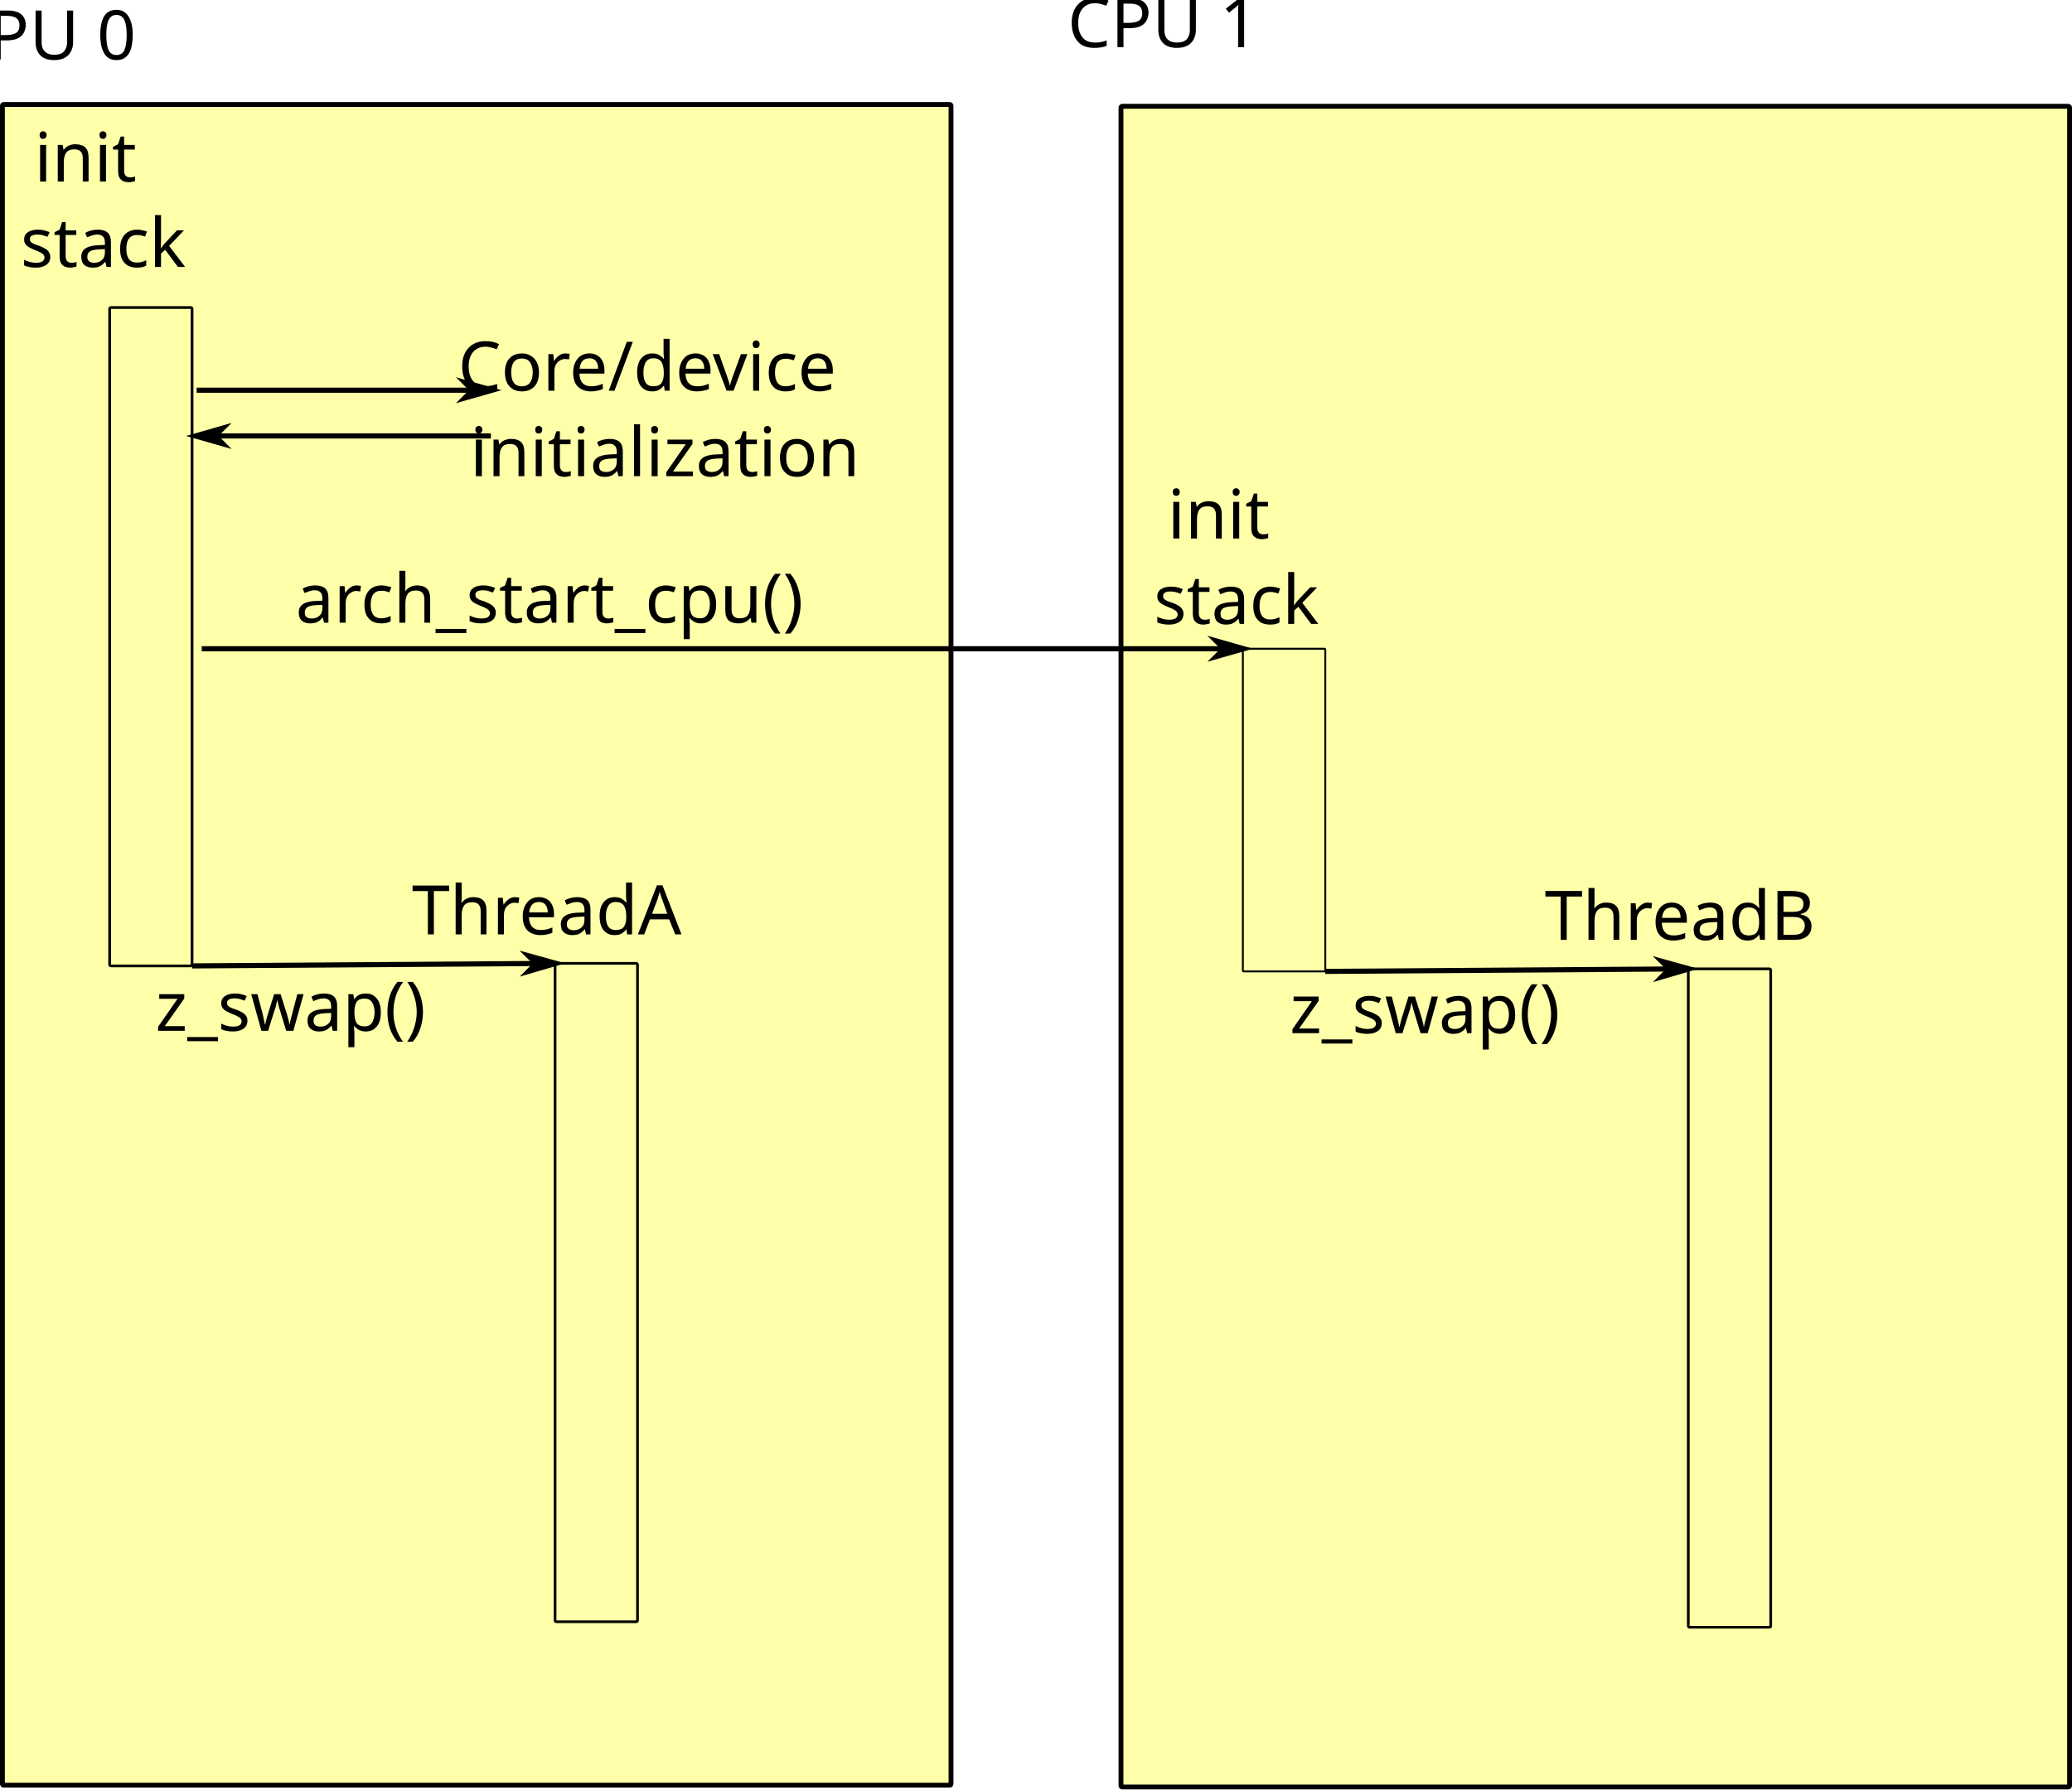
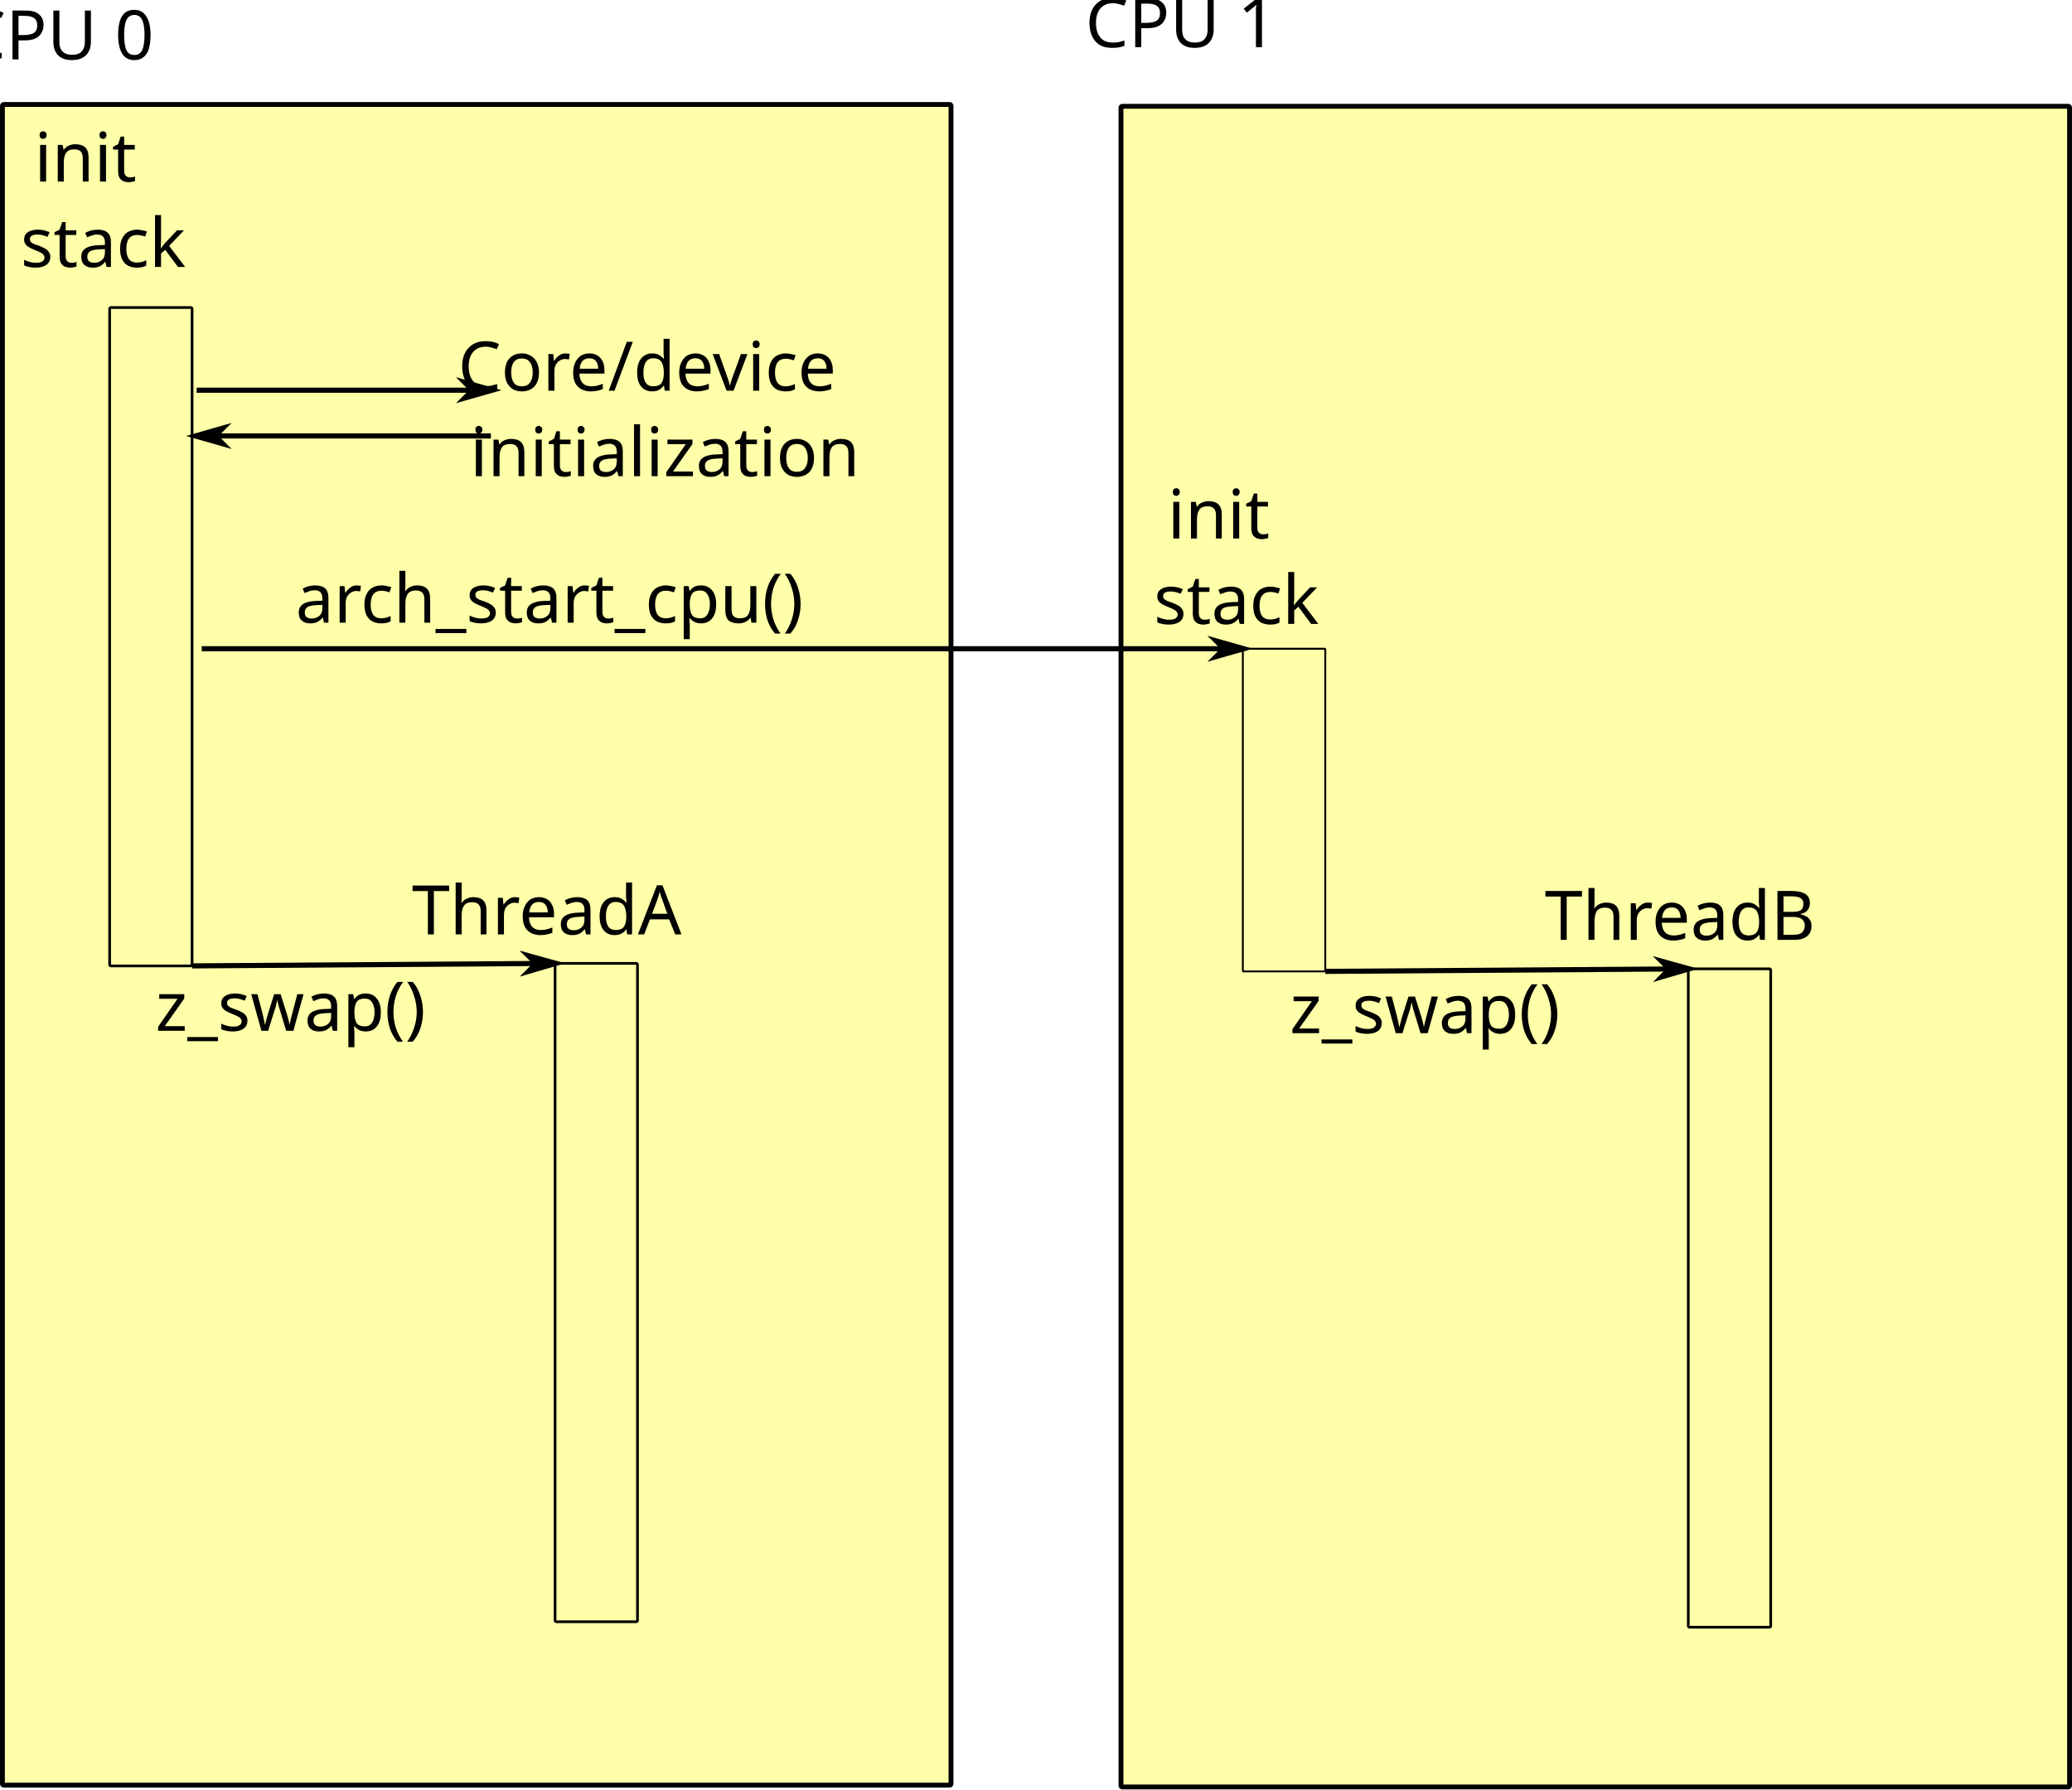
- <svg xmlns="http://www.w3.org/2000/svg" width="139.749mm" height="120.705mm" viewBox="0 0 139.749 120.705" version="1.1" id="svg8">
+ <svg xmlns="http://www.w3.org/2000/svg" id="svg8" width="528.187" height="456.206" version="1.1" viewBox="0 0 139.749 120.705">
  <defs id="defs2">
-     <marker style="overflow:visible" id="marker4090" refX="0" refY="0" orient="auto">
-       <path transform="matrix(-0.4,0,0,-0.4,-4,0)" style="fill:#000000;fill-opacity:1;fill-rule:evenodd;stroke:#000000;stroke-width:1pt;stroke-opacity:1" d="M 0,0 5,-5 -12.5,0 5,5 Z" id="path4088" />
+     <marker style="overflow:visible" id="marker4090" orient="auto" refX="0" refY="0">
+       <path transform="matrix(-0.4,0,0,-0.4,-4,0)" style="fill:#000;fill-opacity:1;fill-rule:evenodd;stroke:#000;stroke-width:1pt;stroke-opacity:1" id="path4088" d="M 0,0 5,-5 -12.5,0 5,5 Z" />
    </marker>
-     <marker style="overflow:visible" id="marker2632" refX="0" refY="0" orient="auto">
-       <path transform="matrix(0.4,0,0,0.4,4,0)" style="fill:#000000;fill-opacity:1;fill-rule:evenodd;stroke:#000000;stroke-width:1pt;stroke-opacity:1" d="M 0,0 5,-5 -12.5,0 5,5 Z" id="path2630" />
+     <marker style="overflow:visible" id="marker2632" orient="auto" refX="0" refY="0">
+       <path transform="matrix(0.4,0,0,0.4,4,0)" style="fill:#000;fill-opacity:1;fill-rule:evenodd;stroke:#000;stroke-width:1pt;stroke-opacity:1" id="path2630" d="M 0,0 5,-5 -12.5,0 5,5 Z" />
    </marker>
-     <marker orient="auto" refY="0" refX="0" id="marker2502" style="overflow:visible">
-       <path id="path2500" d="M 0,0 5,-5 -12.5,0 5,5 Z" style="fill:#000000;fill-opacity:1;fill-rule:evenodd;stroke:#000000;stroke-width:1pt;stroke-opacity:1" transform="matrix(-0.4,0,0,-0.4,-4,0)" />
+     <marker id="marker2502" orient="auto" refX="0" refY="0" style="overflow:visible">
+       <path id="path2500" d="M 0,0 5,-5 -12.5,0 5,5 Z" style="fill:#000;fill-opacity:1;fill-rule:evenodd;stroke:#000;stroke-width:1pt;stroke-opacity:1" transform="matrix(-0.4,0,0,-0.4,-4,0)" />
    </marker>
-     <marker style="overflow:visible" id="marker2426" refX="0" refY="0" orient="auto">
-       <path transform="matrix(-0.4,0,0,-0.4,-4,0)" style="fill:#000000;fill-opacity:1;fill-rule:evenodd;stroke:#000000;stroke-width:1pt;stroke-opacity:1" d="M 0,0 5,-5 -12.5,0 5,5 Z" id="path2424" />
+     <marker style="overflow:visible" id="marker2426" orient="auto" refX="0" refY="0">
+       <path transform="matrix(-0.4,0,0,-0.4,-4,0)" style="fill:#000;fill-opacity:1;fill-rule:evenodd;stroke:#000;stroke-width:1pt;stroke-opacity:1" id="path2424" d="M 0,0 5,-5 -12.5,0 5,5 Z" />
    </marker>
-     <marker orient="auto" refY="0" refX="0" id="Arrow1Mstart" style="overflow:visible">
-       <path id="path871" d="M 0,0 5,-5 -12.5,0 5,5 Z" style="fill:#000000;fill-opacity:1;fill-rule:evenodd;stroke:#000000;stroke-width:1pt;stroke-opacity:1" transform="matrix(0.4,0,0,0.4,4,0)" />
+     <marker id="Arrow1Mstart" orient="auto" refX="0" refY="0" style="overflow:visible">
+       <path id="path871" d="M 0,0 5,-5 -12.5,0 5,5 Z" style="fill:#000;fill-opacity:1;fill-rule:evenodd;stroke:#000;stroke-width:1pt;stroke-opacity:1" transform="matrix(0.4,0,0,0.4,4,0)" />
    </marker>
-     <marker orient="auto" refY="0" refX="0" id="Arrow1Mend" style="overflow:visible">
-       <path id="path874" d="M 0,0 5,-5 -12.5,0 5,5 Z" style="fill:#000000;fill-opacity:1;fill-rule:evenodd;stroke:#000000;stroke-width:1pt;stroke-opacity:1" transform="matrix(-0.4,0,0,-0.4,-4,0)" />
+     <marker id="Arrow1Mend" orient="auto" refX="0" refY="0" style="overflow:visible">
+       <path id="path874" d="M 0,0 5,-5 -12.5,0 5,5 Z" style="fill:#000;fill-opacity:1;fill-rule:evenodd;stroke:#000;stroke-width:1pt;stroke-opacity:1" transform="matrix(-0.4,0,0,-0.4,-4,0)" />
    </marker>
-     <marker orient="auto" refY="0" refX="0" id="Arrow1Lend" style="overflow:visible">
-       <path id="path868" d="M 0,0 5,-5 -12.5,0 5,5 Z" style="fill:#000000;fill-opacity:1;fill-rule:evenodd;stroke:#000000;stroke-width:1pt;stroke-opacity:1" transform="matrix(-0.8,0,0,-0.8,-10,0)" />
+     <marker id="Arrow1Lend" orient="auto" refX="0" refY="0" style="overflow:visible">
+       <path id="path868" d="M 0,0 5,-5 -12.5,0 5,5 Z" style="fill:#000;fill-opacity:1;fill-rule:evenodd;stroke:#000;stroke-width:1pt;stroke-opacity:1" transform="matrix(-0.8,0,0,-0.8,-10,0)" />
    </marker>
-     <marker orient="auto" refY="0" refX="0" id="Arrow1Mend-3" style="overflow:visible">
-       <path id="path874-5" d="M 0,0 5,-5 -12.5,0 5,5 Z" style="fill:#000000;fill-opacity:1;fill-rule:evenodd;stroke:#000000;stroke-width:1pt;stroke-opacity:1" transform="matrix(-0.4,0,0,-0.4,-4,0)" />
+     <marker id="Arrow1Mend-3" orient="auto" refX="0" refY="0" style="overflow:visible">
+       <path id="path874-5" d="M 0,0 5,-5 -12.5,0 5,5 Z" style="fill:#000;fill-opacity:1;fill-rule:evenodd;stroke:#000;stroke-width:1pt;stroke-opacity:1" transform="matrix(-0.4,0,0,-0.4,-4,0)" />
    </marker>
-     <marker orient="auto" refY="0" refX="0" id="Arrow1Mstart-1" style="overflow:visible">
-       <path id="path871-2" d="M 0,0 5,-5 -12.5,0 5,5 Z" style="fill:#000000;fill-opacity:1;fill-rule:evenodd;stroke:#000000;stroke-width:1pt;stroke-opacity:1" transform="matrix(0.4,0,0,0.4,4,0)" />
+     <marker id="Arrow1Mstart-1" orient="auto" refX="0" refY="0" style="overflow:visible">
+       <path id="path871-2" d="M 0,0 5,-5 -12.5,0 5,5 Z" style="fill:#000;fill-opacity:1;fill-rule:evenodd;stroke:#000;stroke-width:1pt;stroke-opacity:1" transform="matrix(0.4,0,0,0.4,4,0)" />
    </marker>
-     <marker orient="auto" refY="0" refX="0" id="Arrow1Mend-7" style="overflow:visible">
-       <path id="path874-0" d="M 0,0 5,-5 -12.5,0 5,5 Z" style="fill:#000000;fill-opacity:1;fill-rule:evenodd;stroke:#000000;stroke-width:1pt;stroke-opacity:1" transform="matrix(-0.4,0,0,-0.4,-4,0)" />
+     <marker id="Arrow1Mend-7" orient="auto" refX="0" refY="0" style="overflow:visible">
+       <path id="path874-0" d="M 0,0 5,-5 -12.5,0 5,5 Z" style="fill:#000;fill-opacity:1;fill-rule:evenodd;stroke:#000;stroke-width:1pt;stroke-opacity:1" transform="matrix(-0.4,0,0,-0.4,-4,0)" />
    </marker>
  </defs>
  <g id="layer1" transform="translate(-14.04161,-4.336678)">
-     <rect style="fill:#ffffaa;fill-opacity:1;stroke:#000000;stroke-width:0.327;stroke-miterlimit:4;stroke-dasharray:none;stroke-opacity:1" id="rect3686" width="63.979" height="113.369" x="14.205" y="11.385" ry="0.085" />
-     <rect id="rect10" width="5.559" height="44.411" x="21.437" y="25.08" style="fill:none;fill-opacity:1;stroke:#000000;stroke-width:0.182;stroke-opacity:1" ry="0.085" />
-     <flowRoot xml:space="preserve" id="flowRoot823" style="font-style:normal;font-weight:normal;font-size:13.333px;line-height:1.25;font-family:sans-serif;letter-spacing:0px;word-spacing:0px;fill:#000000;fill-opacity:1;stroke:none" transform="scale(0.2645833)">
+     <rect style="fill:#ffa;fill-opacity:1;stroke:#000;stroke-width:.327;stroke-miterlimit:4;stroke-dasharray:none;stroke-opacity:1" id="rect3686" width="63.979" height="113.369" x="14.205" y="11.385" ry=".085" />
+     <rect id="rect10" width="5.559" height="44.411" x="21.437" y="25.08" style="fill:none;fill-opacity:1;stroke:#000;stroke-width:.182;stroke-opacity:1" ry=".085" />
+     <flowRoot id="flowRoot823" transform="scale(0.2645833)" xml:space="preserve" style="font-style:normal;font-weight:400;font-size:13.333px;line-height:1.25;font-family:sans-serif;letter-spacing:0;word-spacing:0;fill:#000;fill-opacity:1;stroke:none">
      <flowRegion id="flowRegion825">
        <rect id="rect827" width="49.286" height="64.643" x="22.857" y="45.377" />
      </flowRegion>
      <flowPara id="flowPara829" />
    </flowRoot>
-     <text xml:space="preserve" style="font-style:normal;font-weight:normal;font-size:4.61px;line-height:1.25;font-family:sans-serif;text-align:center;letter-spacing:0px;word-spacing:0px;text-anchor:middle;fill:#000000;fill-opacity:1;stroke:none;stroke-width:0.346" x="23.994" y="16.581" id="text833">
-       <tspan id="tspan831" x="23.994" y="16.581" style="text-align:center;text-anchor:middle;stroke-width:0.346">init</tspan>
-       <tspan x="23.994" y="22.343" style="text-align:center;text-anchor:middle;stroke-width:0.346" id="tspan835">stack</tspan>
+     <text xml:space="preserve" style="font-style:normal;font-weight:400;font-size:4.61px;line-height:1.25;font-family:sans-serif;text-align:center;letter-spacing:0;word-spacing:0;text-anchor:middle;fill:#000;fill-opacity:1;stroke:none;stroke-width:.346" id="text833" x="23.994" y="16.581">
+       <tspan id="tspan831" x="23.994" y="16.581" style="text-align:center;text-anchor:middle;stroke-width:.346">init</tspan>
+       <tspan x="23.994" y="22.343" style="text-align:center;text-anchor:middle;stroke-width:.346" id="tspan835">stack</tspan>
    </text>
-     <rect id="rect10-3" width="5.559" height="44.411" x="51.48" y="69.32" style="fill:none;fill-opacity:1;stroke:#000000;stroke-width:0.182;stroke-opacity:1" ry="0.085" />
-     <text xml:space="preserve" style="font-style:normal;font-weight:normal;font-size:4.61px;line-height:1.25;font-family:sans-serif;text-align:center;letter-spacing:0px;word-spacing:0px;text-anchor:middle;fill:#000000;fill-opacity:1;stroke:none;stroke-width:0.346" x="53.914" y="67.365" id="text833-6">
-       <tspan x="53.914" y="67.365" style="text-align:center;text-anchor:middle;stroke-width:0.346" id="tspan835-5">ThreadA</tspan>
+     <rect id="rect10-3" width="5.559" height="44.411" x="51.48" y="69.32" style="fill:none;fill-opacity:1;stroke:#000;stroke-width:.182;stroke-opacity:1" ry=".085" />
+     <text xml:space="preserve" style="font-style:normal;font-weight:400;font-size:4.61px;line-height:1.25;font-family:sans-serif;text-align:center;letter-spacing:0;word-spacing:0;text-anchor:middle;fill:#000;fill-opacity:1;stroke:none;stroke-width:.346" id="text833-6" x="53.914" y="67.365">
+       <tspan x="53.914" y="67.365" style="text-align:center;text-anchor:middle;stroke-width:.346" id="tspan835-5">ThreadA</tspan>
    </text>
-     <path style="fill:none;stroke:#000000;stroke-width:0.346;stroke-linecap:butt;stroke-linejoin:miter;stroke-miterlimit:4;stroke-dasharray:none;stroke-opacity:1;marker-end:url(#Arrow1Mend)" d="M 27.303,30.657 H 47.183" id="path863" />
-     <path style="fill:none;stroke:#000000;stroke-width:0.346;stroke-linecap:butt;stroke-linejoin:miter;stroke-miterlimit:4;stroke-dasharray:none;stroke-opacity:1;marker-start:url(#Arrow1Mstart)" d="M 27.271,33.744 H 47.15" id="path863-6" />
-     <text xml:space="preserve" style="font-style:normal;font-weight:normal;font-size:4.61px;line-height:1.25;font-family:sans-serif;text-align:center;letter-spacing:0px;word-spacing:0px;text-anchor:middle;fill:#000000;fill-opacity:1;stroke:none;stroke-width:0.346" x="61.887" y="30.692" id="text833-6-2">
-       <tspan x="61.887" y="30.692" style="text-align:center;text-anchor:middle;stroke-width:0.346" id="tspan835-5-9">Core/device</tspan>
-       <tspan x="61.887" y="36.455" style="text-align:center;text-anchor:middle;stroke-width:0.346" id="tspan1628">initialization</tspan>
+     <path style="fill:none;stroke:#000;stroke-width:.346;stroke-linecap:butt;stroke-linejoin:miter;stroke-miterlimit:4;stroke-dasharray:none;stroke-opacity:1;marker-end:url(#Arrow1Mend)" id="path863" d="M 27.303,30.657 H 47.183" />
+     <path style="fill:none;stroke:#000;stroke-width:.346;stroke-linecap:butt;stroke-linejoin:miter;stroke-miterlimit:4;stroke-dasharray:none;stroke-opacity:1;marker-start:url(#Arrow1Mstart)" id="path863-6" d="M 27.271,33.744 H 47.15" />
+     <text xml:space="preserve" style="font-style:normal;font-weight:400;font-size:4.61px;line-height:1.25;font-family:sans-serif;text-align:center;letter-spacing:0;word-spacing:0;text-anchor:middle;fill:#000;fill-opacity:1;stroke:none;stroke-width:.346" id="text833-6-2" x="61.887" y="30.692">
+       <tspan x="61.887" y="30.692" style="text-align:center;text-anchor:middle;stroke-width:.346" id="tspan835-5-9">Core/device</tspan>
+       <tspan x="61.887" y="36.455" style="text-align:center;text-anchor:middle;stroke-width:.346" id="tspan1628">initialization</tspan>
    </text>
-     <text xml:space="preserve" style="font-style:normal;font-weight:normal;font-size:4.61px;line-height:1.25;font-family:sans-serif;letter-spacing:0px;word-spacing:0px;fill:#000000;fill-opacity:1;stroke:none;stroke-width:0.346" x="33.971" y="46.338" id="text3684">
-       <tspan id="tspan3682" x="33.971" y="46.338" style="stroke-width:0.346">arch_start_cpu()</tspan>
+     <text xml:space="preserve" style="font-style:normal;font-weight:400;font-size:4.61px;line-height:1.25;font-family:sans-serif;letter-spacing:0;word-spacing:0;fill:#000;fill-opacity:1;stroke:none;stroke-width:.346" id="text3684" x="33.971" y="46.338">
+       <tspan id="tspan3682" x="33.971" y="46.338" style="stroke-width:.346">arch_start_cpu()</tspan>
    </text>
-     <rect style="fill:#ffffaa;fill-opacity:1;stroke:#000000;stroke-width:0.327;stroke-miterlimit:4;stroke-dasharray:none;stroke-opacity:1" id="rect3686-7" width="63.979" height="113.369" x="89.648" y="11.508" ry="0.085" />
-     <rect id="rect10-5" width="5.559" height="21.765" x="97.868" y="48.097" style="fill:none;fill-opacity:1;stroke:#000000;stroke-width:0.128;stroke-opacity:1" ry="0.042" />
-     <text xml:space="preserve" style="font-style:normal;font-weight:normal;font-size:4.61px;line-height:1.25;font-family:sans-serif;text-align:center;letter-spacing:0px;word-spacing:0px;text-anchor:middle;fill:#000000;fill-opacity:1;stroke:none;stroke-width:0.346" x="100.425" y="40.658" id="text833-9">
-       <tspan id="tspan831-2" x="100.425" y="40.658" style="text-align:center;text-anchor:middle;stroke-width:0.346">init</tspan>
-       <tspan x="100.425" y="46.42" style="text-align:center;text-anchor:middle;stroke-width:0.346" id="tspan835-2">stack</tspan>
+     <rect style="fill:#ffa;fill-opacity:1;stroke:#000;stroke-width:.327;stroke-miterlimit:4;stroke-dasharray:none;stroke-opacity:1" id="rect3686-7" width="63.979" height="113.369" x="89.648" y="11.508" ry=".085" />
+     <rect id="rect10-5" width="5.559" height="21.765" x="97.868" y="48.097" style="fill:none;fill-opacity:1;stroke:#000;stroke-width:.128;stroke-opacity:1" ry=".042" />
+     <text xml:space="preserve" style="font-style:normal;font-weight:400;font-size:4.61px;line-height:1.25;font-family:sans-serif;text-align:center;letter-spacing:0;word-spacing:0;text-anchor:middle;fill:#000;fill-opacity:1;stroke:none;stroke-width:.346" id="text833-9" x="100.425" y="40.658">
+       <tspan id="tspan831-2" x="100.425" y="40.658" style="text-align:center;text-anchor:middle;stroke-width:.346">init</tspan>
+       <tspan x="100.425" y="46.42" style="text-align:center;text-anchor:middle;stroke-width:.346" id="tspan835-2">stack</tspan>
    </text>
-     <rect id="rect10-3-8" width="5.559" height="44.411" x="127.911" y="69.69" style="fill:none;fill-opacity:1;stroke:#000000;stroke-width:0.182;stroke-opacity:1" ry="0.085" />
-     <text xml:space="preserve" style="font-style:normal;font-weight:normal;font-size:4.61px;line-height:1.25;font-family:sans-serif;text-align:center;letter-spacing:0px;word-spacing:0px;text-anchor:middle;fill:#000000;fill-opacity:1;stroke:none;stroke-width:0.346" x="130.345" y="67.735" id="text833-6-9">
-       <tspan x="130.345" y="67.735" style="text-align:center;text-anchor:middle;stroke-width:0.346" id="tspan835-5-7">ThreadB</tspan>
+     <rect id="rect10-3-8" width="5.559" height="44.411" x="127.911" y="69.69" style="fill:none;fill-opacity:1;stroke:#000;stroke-width:.182;stroke-opacity:1" ry=".085" />
+     <text xml:space="preserve" style="font-style:normal;font-weight:400;font-size:4.61px;line-height:1.25;font-family:sans-serif;text-align:center;letter-spacing:0;word-spacing:0;text-anchor:middle;fill:#000;fill-opacity:1;stroke:none;stroke-width:.346" id="text833-6-9" x="130.345" y="67.735">
+       <tspan x="130.345" y="67.735" style="text-align:center;text-anchor:middle;stroke-width:.346" id="tspan835-5-7">ThreadB</tspan>
    </text>
-     <text xml:space="preserve" style="font-style:normal;font-weight:normal;font-size:4.61px;line-height:1.25;font-family:sans-serif;text-align:center;letter-spacing:0px;word-spacing:0px;text-anchor:middle;fill:#000000;fill-opacity:1;stroke:none;stroke-width:0.346" x="20.966" y="8.343" id="text833-6-9-9">
-       <tspan x="20.966" y="8.343" style="text-align:center;text-anchor:middle;stroke-width:0.346" id="tspan835-5-7-4">CPU 0</tspan>
-       <tspan x="20.966" y="14.106" style="text-align:center;text-anchor:middle;stroke-width:0.346" id="tspan4017" />
+     <text xml:space="preserve" style="font-style:normal;font-weight:400;font-size:4.61px;line-height:1.25;font-family:sans-serif;text-align:center;letter-spacing:0;word-spacing:0;text-anchor:middle;fill:#000;fill-opacity:1;stroke:none;stroke-width:.346" id="text833-6-9-9" x="20.966" y="8.343">
+       <tspan x="20.966" y="8.343" style="text-align:center;text-anchor:middle;stroke-width:.346" id="tspan835-5-7-4">CPU 0</tspan>
    </text>
-     <text xml:space="preserve" style="font-style:normal;font-weight:normal;font-size:4.61px;line-height:1.25;font-family:sans-serif;text-align:center;letter-spacing:0px;word-spacing:0px;text-anchor:middle;fill:#000000;fill-opacity:1;stroke:none;stroke-width:0.346" x="96.691" y="7.517" id="text833-6-9-9-7">
-       <tspan x="96.691" y="7.517" style="text-align:center;text-anchor:middle;stroke-width:0.346" id="tspan835-5-7-4-8">CPU 1</tspan>
-       <tspan x="96.691" y="13.279" style="text-align:center;text-anchor:middle;stroke-width:0.346" id="tspan4017-4" />
+     <text xml:space="preserve" style="font-style:normal;font-weight:400;font-size:4.61px;line-height:1.25;font-family:sans-serif;text-align:center;letter-spacing:0;word-spacing:0;text-anchor:middle;fill:#000;fill-opacity:1;stroke:none;stroke-width:.346" id="text833-6-9-9-7" x="96.691" y="7.517">
+       <tspan x="96.691" y="7.517" style="text-align:center;text-anchor:middle;stroke-width:.346" id="tspan835-5-7-4-8">CPU 1</tspan>
    </text>
-     <path style="fill:none;stroke:#000000;stroke-width:0.346;stroke-linecap:butt;stroke-linejoin:miter;stroke-miterlimit:4;stroke-dasharray:none;stroke-opacity:1;marker-start:url(#marker2632)" d="M 97.868,48.097 H 27.649" id="path4040" />
-     <path style="fill:none;stroke:#000000;stroke-width:0.346px;stroke-linecap:butt;stroke-linejoin:miter;stroke-opacity:1;marker-end:url(#marker4090)" d="M 26.996,69.491 51.48,69.32" id="path4066" />
-     <path style="fill:none;stroke:#000000;stroke-width:0.346px;stroke-linecap:butt;stroke-linejoin:miter;stroke-opacity:1;marker-end:url(#marker2502)" d="m 103.427,69.861 24.484,-0.171" id="path4068" />
-     <text xml:space="preserve" style="font-style:normal;font-weight:normal;font-size:4.61px;line-height:1.25;font-family:sans-serif;text-align:center;letter-spacing:0px;word-spacing:0px;text-anchor:middle;fill:#000000;fill-opacity:1;stroke:none;stroke-width:0.346" x="36.627" y="73.867" id="text833-6-5">
-       <tspan x="36.627" y="73.867" style="text-align:center;text-anchor:middle;stroke-width:0.346" id="tspan835-5-0">z_swap()</tspan>
+     <path style="fill:none;stroke:#000;stroke-width:.346;stroke-linecap:butt;stroke-linejoin:miter;stroke-miterlimit:4;stroke-dasharray:none;stroke-opacity:1;marker-start:url(#marker2632)" id="path4040" d="M 97.868,48.097 H 27.649" />
+     <path style="fill:none;stroke:#000;stroke-width:.346px;stroke-linecap:butt;stroke-linejoin:miter;stroke-opacity:1;marker-end:url(#marker4090)" id="path4066" d="M 26.996,69.491 51.48,69.32" />
+     <path style="fill:none;stroke:#000;stroke-width:.346px;stroke-linecap:butt;stroke-linejoin:miter;stroke-opacity:1;marker-end:url(#marker2502)" id="path4068" d="m 103.427,69.861 24.484,-0.171" />
+     <text xml:space="preserve" style="font-style:normal;font-weight:400;font-size:4.61px;line-height:1.25;font-family:sans-serif;text-align:center;letter-spacing:0;word-spacing:0;text-anchor:middle;fill:#000;fill-opacity:1;stroke:none;stroke-width:.346" id="text833-6-5" x="36.627" y="73.867">
+       <tspan x="36.627" y="73.867" style="text-align:center;text-anchor:middle;stroke-width:.346" id="tspan835-5-0">z_swap()</tspan>
    </text>
-     <text xml:space="preserve" style="font-style:normal;font-weight:normal;font-size:4.61px;line-height:1.25;font-family:sans-serif;text-align:center;letter-spacing:0px;word-spacing:0px;text-anchor:middle;fill:#000000;fill-opacity:1;stroke:none;stroke-width:0.346" x="113.135" y="74.027" id="text833-6-5-3">
-       <tspan x="113.135" y="74.027" style="text-align:center;text-anchor:middle;stroke-width:0.346" id="tspan835-5-0-6">z_swap()</tspan>
+     <text xml:space="preserve" style="font-style:normal;font-weight:400;font-size:4.61px;line-height:1.25;font-family:sans-serif;text-align:center;letter-spacing:0;word-spacing:0;text-anchor:middle;fill:#000;fill-opacity:1;stroke:none;stroke-width:.346" id="text833-6-5-3" x="113.135" y="74.027">
+       <tspan x="113.135" y="74.027" style="text-align:center;text-anchor:middle;stroke-width:.346" id="tspan835-5-0-6">z_swap()</tspan>
    </text>
  </g>
</svg>
